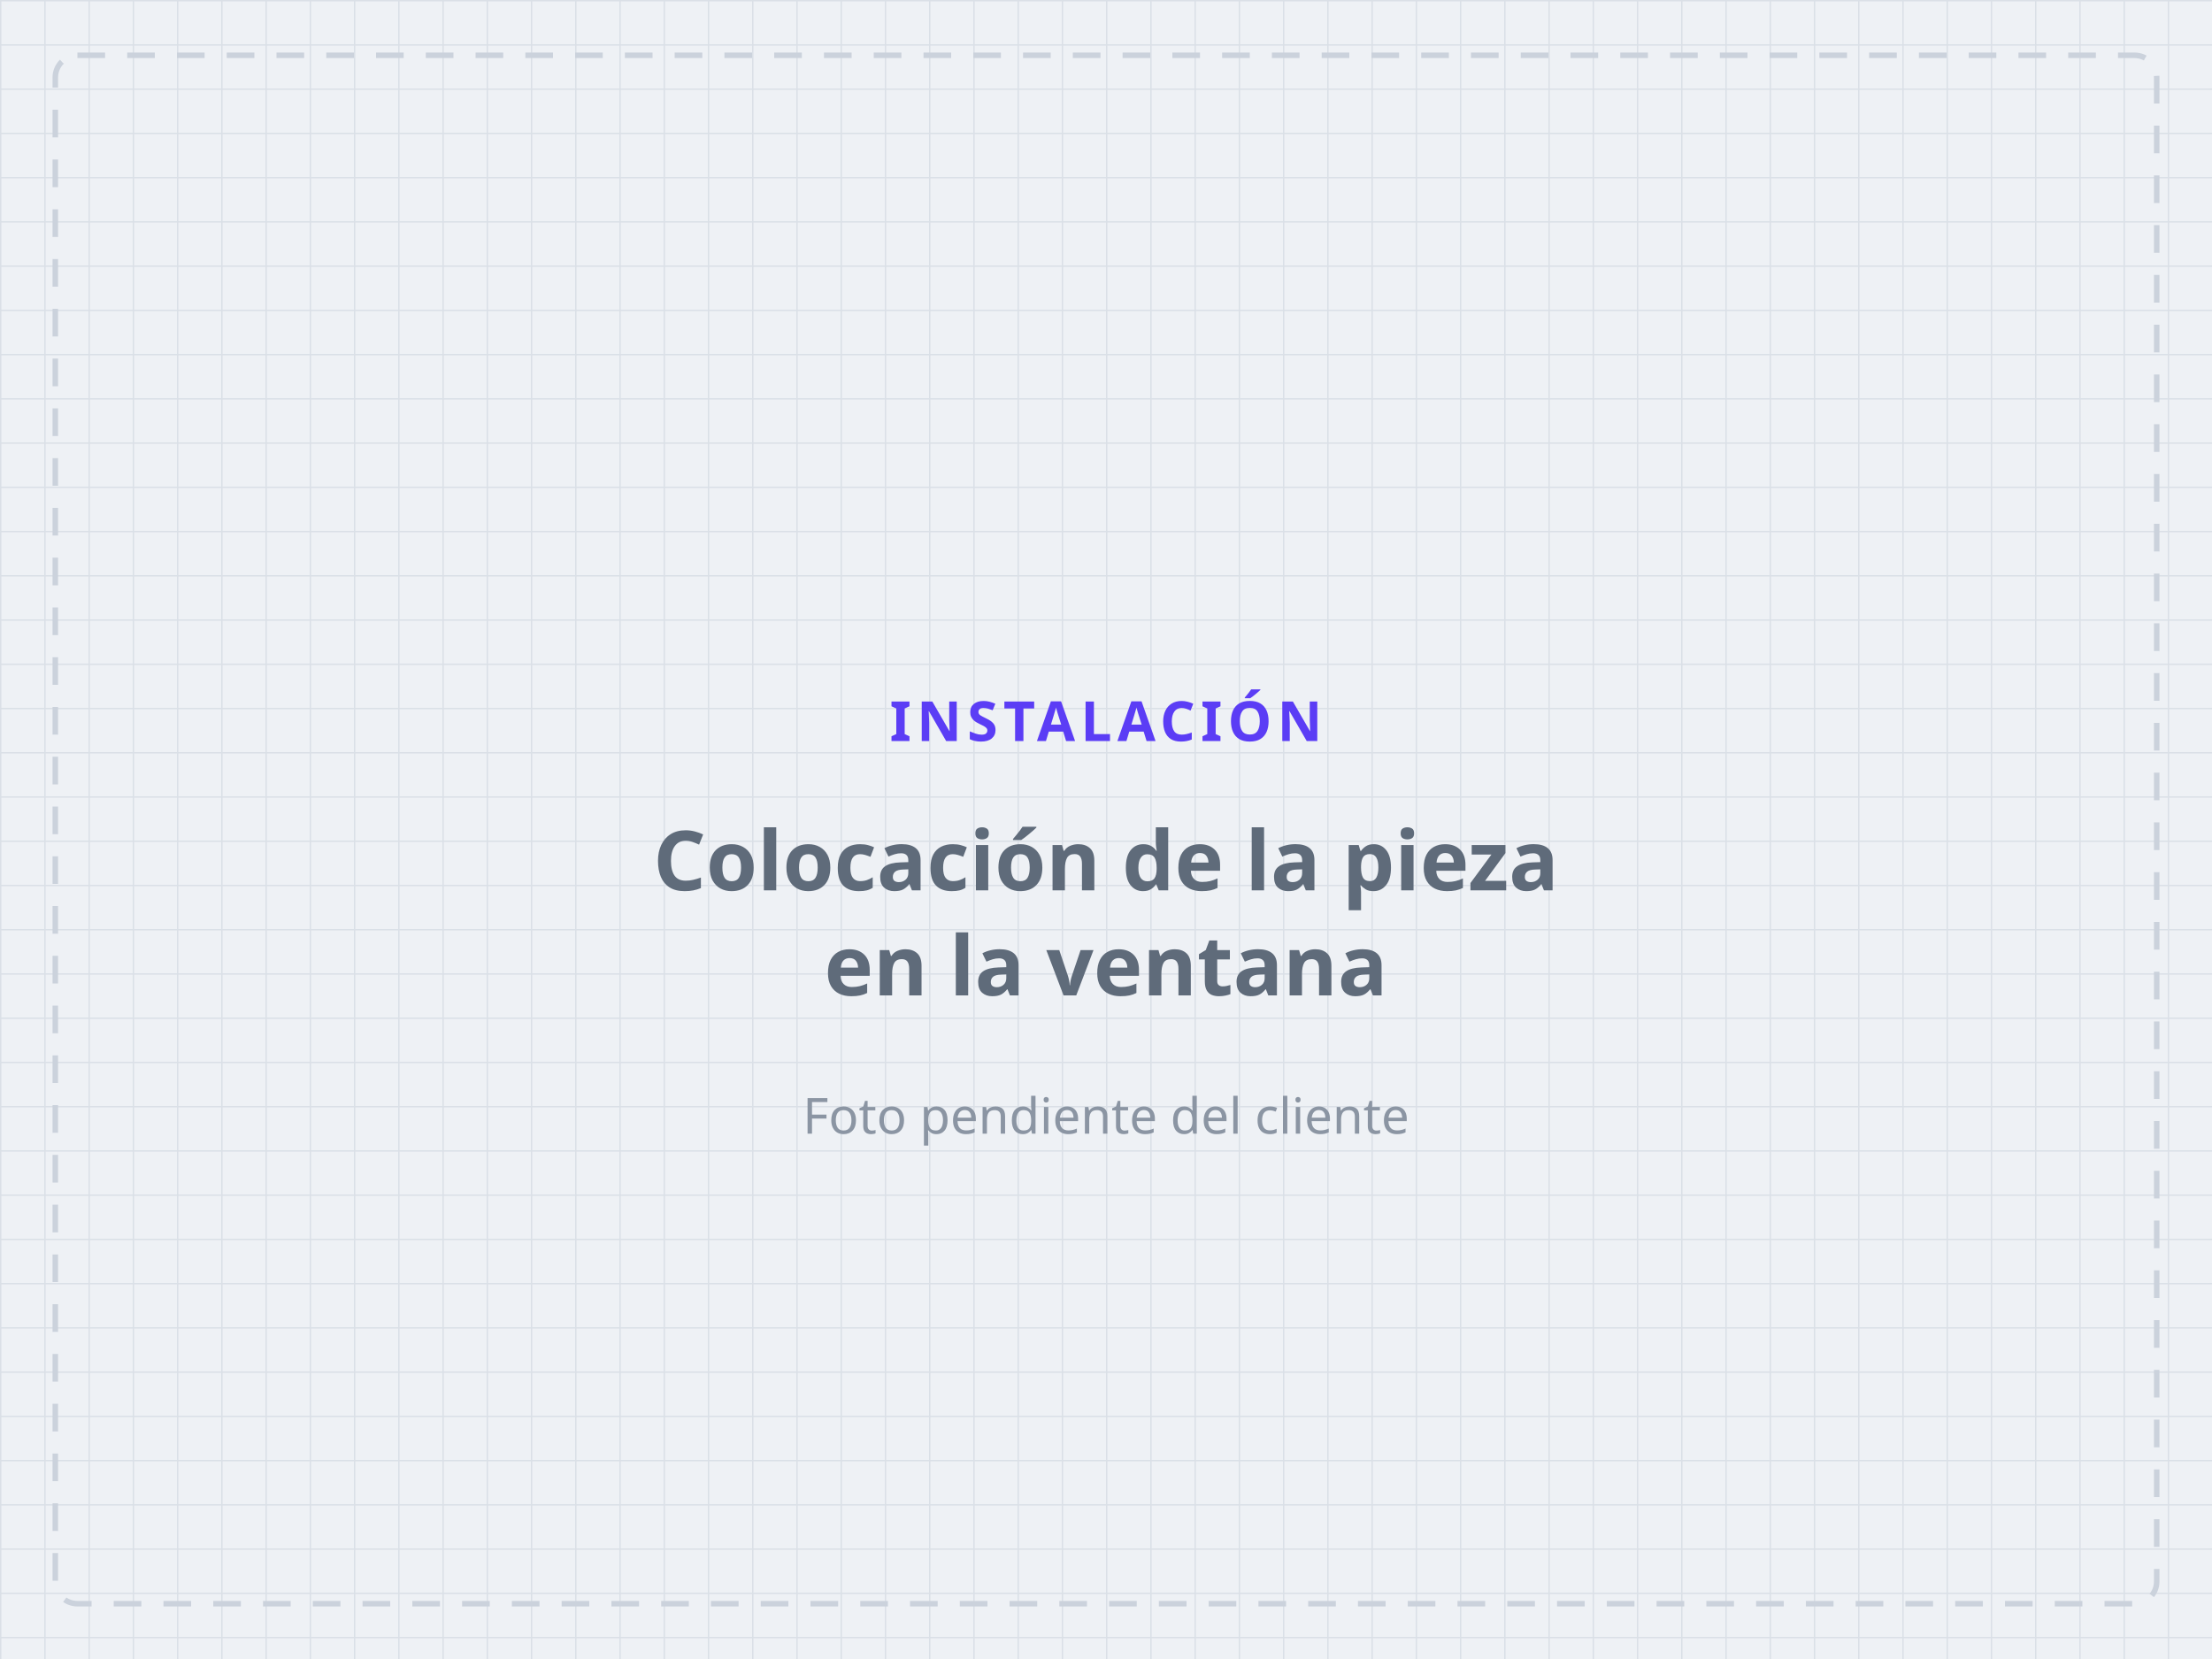
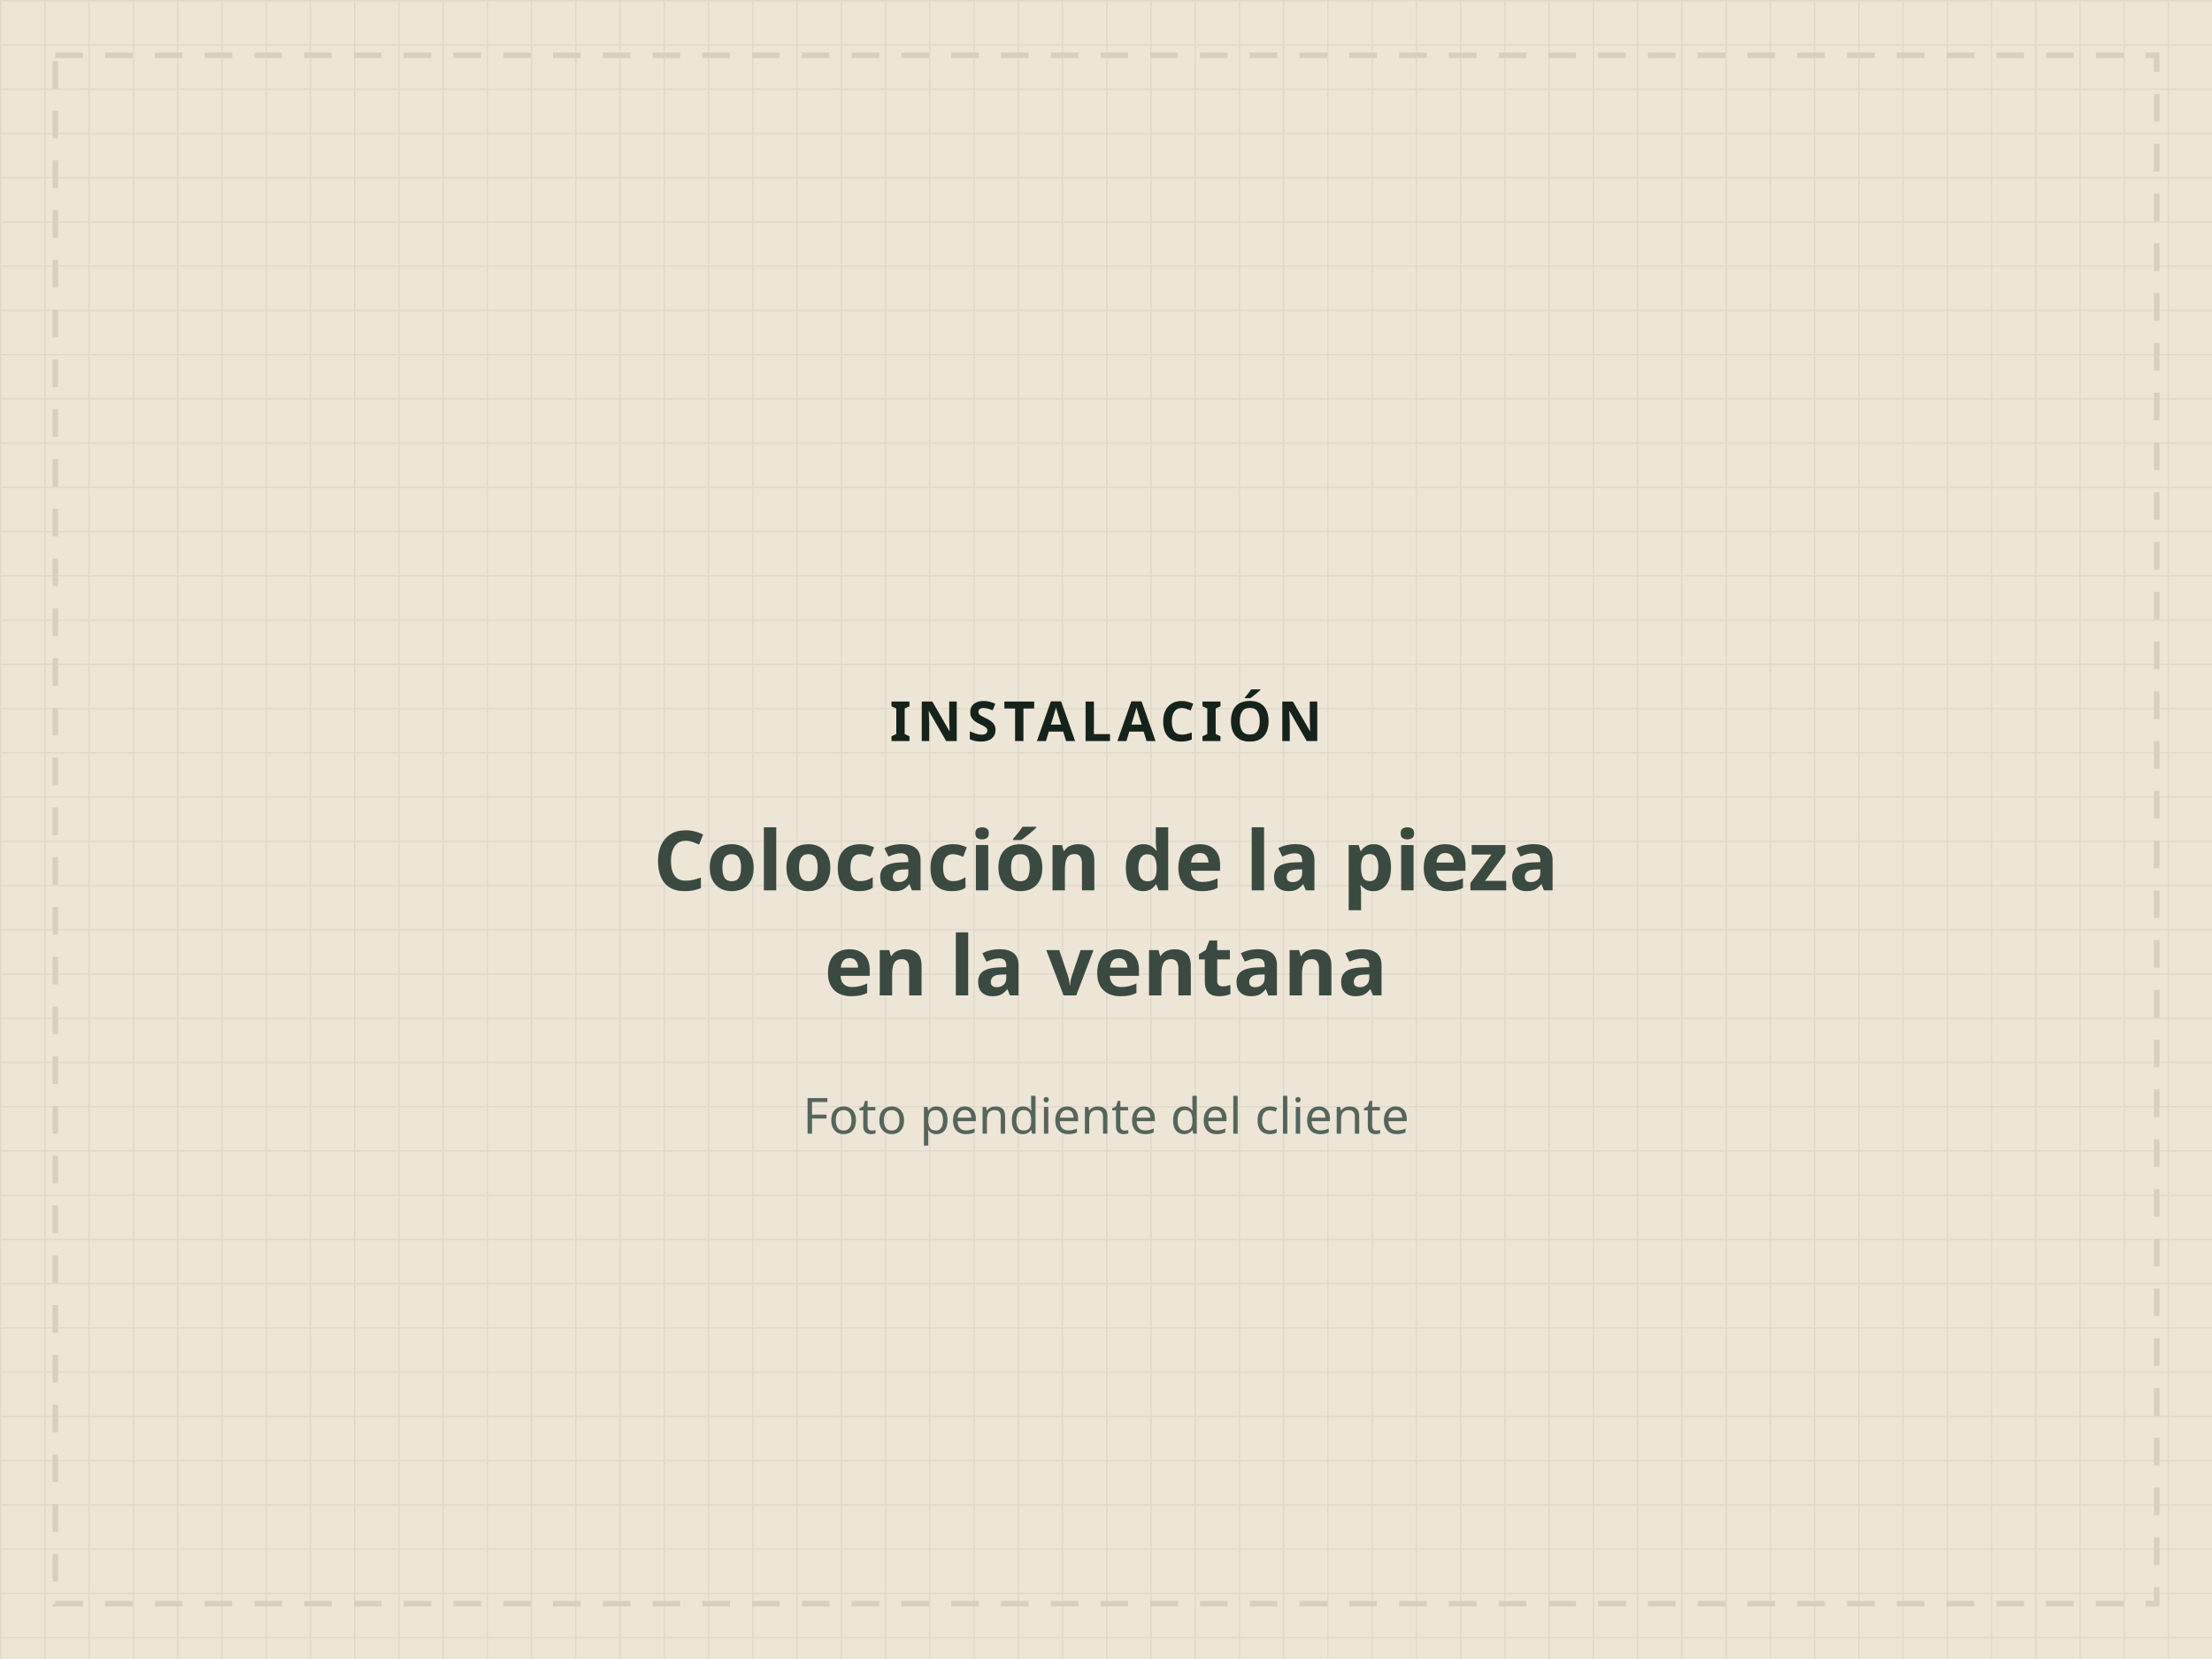
<svg xmlns="http://www.w3.org/2000/svg" viewBox="0 0 800 600" role="img" aria-label="Colocación de la pieza en la ventana">
  <defs>
    <pattern id="msvcinstalacion-1" width="16" height="16" patternUnits="userSpaceOnUse">
-       <path d="M16 0H0v16" fill="none" stroke="#cbd2dc" stroke-width="1" />
+       <path d="M16 0H0v16" fill="none" stroke="#d8cfbe" stroke-width="1" />
    </pattern>
  </defs>
-   <rect width="800" height="600" fill="#eef1f5" />
+   <rect width="800" height="600" fill="#ede5d6" />
  <rect width="800" height="600" fill="url(#msvcinstalacion-1)" opacity="0.55" />
-   <rect x="20" y="20" width="760" height="560" fill="none" stroke="#cbd2dc" stroke-width="2" stroke-dasharray="10 8" rx="8" />
+   <rect x="20" y="20" width="760" height="560" fill="none" stroke="#d8cfbe" stroke-width="2" stroke-dasharray="10 8" rx="0" />
  <g text-anchor="middle" font-family="system-ui, sans-serif">
-     <text x="400" y="268" fill="#5b3df5" font-size="20" font-weight="700" letter-spacing="2">INSTALACIÓN</text>
-     <text x="400" y="322" fill="#5f6b7a" font-size="30" font-weight="600">Colocación de la pieza</text>
-     <text x="400" y="360" fill="#5f6b7a" font-size="30" font-weight="600">en la ventana</text>
-     <text x="400" y="410" fill="#8b95a3" font-size="18">Foto pendiente del cliente</text>
+     <text x="400" y="268" fill="#15231b" font-size="20" font-weight="700" letter-spacing="2">INSTALACIÓN</text>
+     <text x="400" y="322" fill="#3b4a41" font-size="30" font-weight="600">Colocación de la pieza</text>
+     <text x="400" y="360" fill="#3b4a41" font-size="30" font-weight="600">en la ventana</text>
+     <text x="400" y="410" fill="#56655c" font-size="18">Foto pendiente del cliente</text>
  </g>
</svg>
